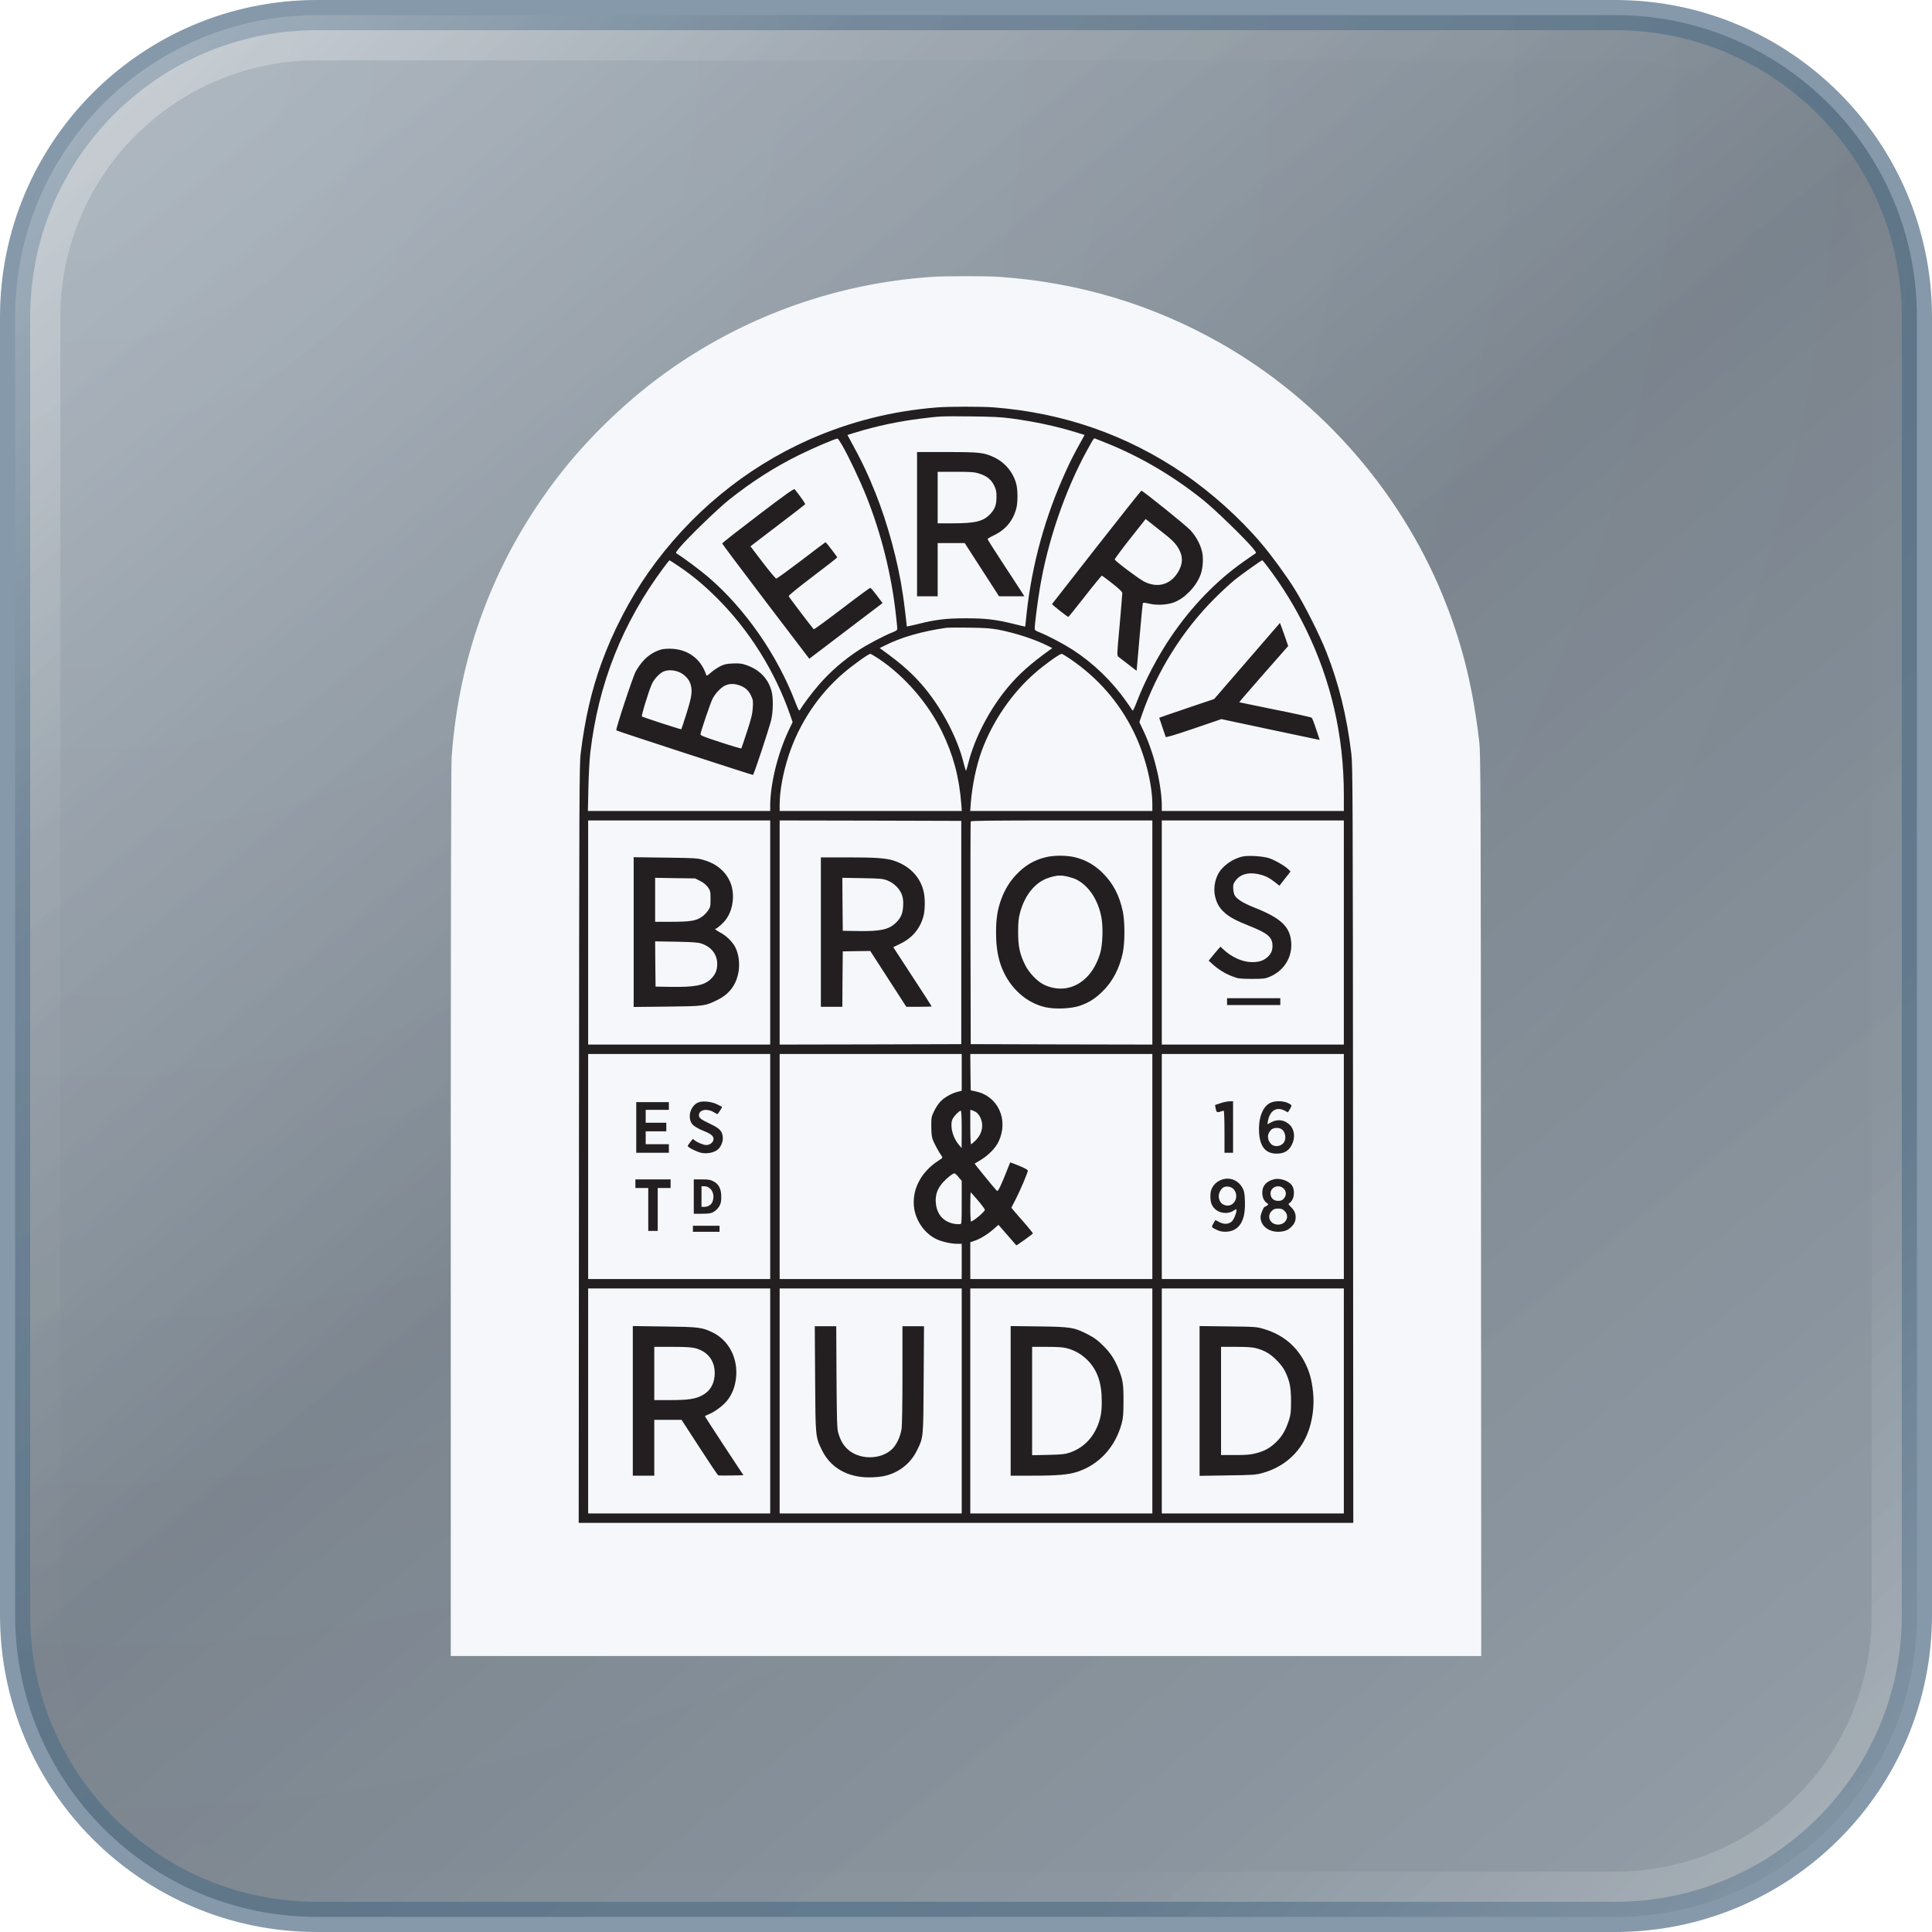
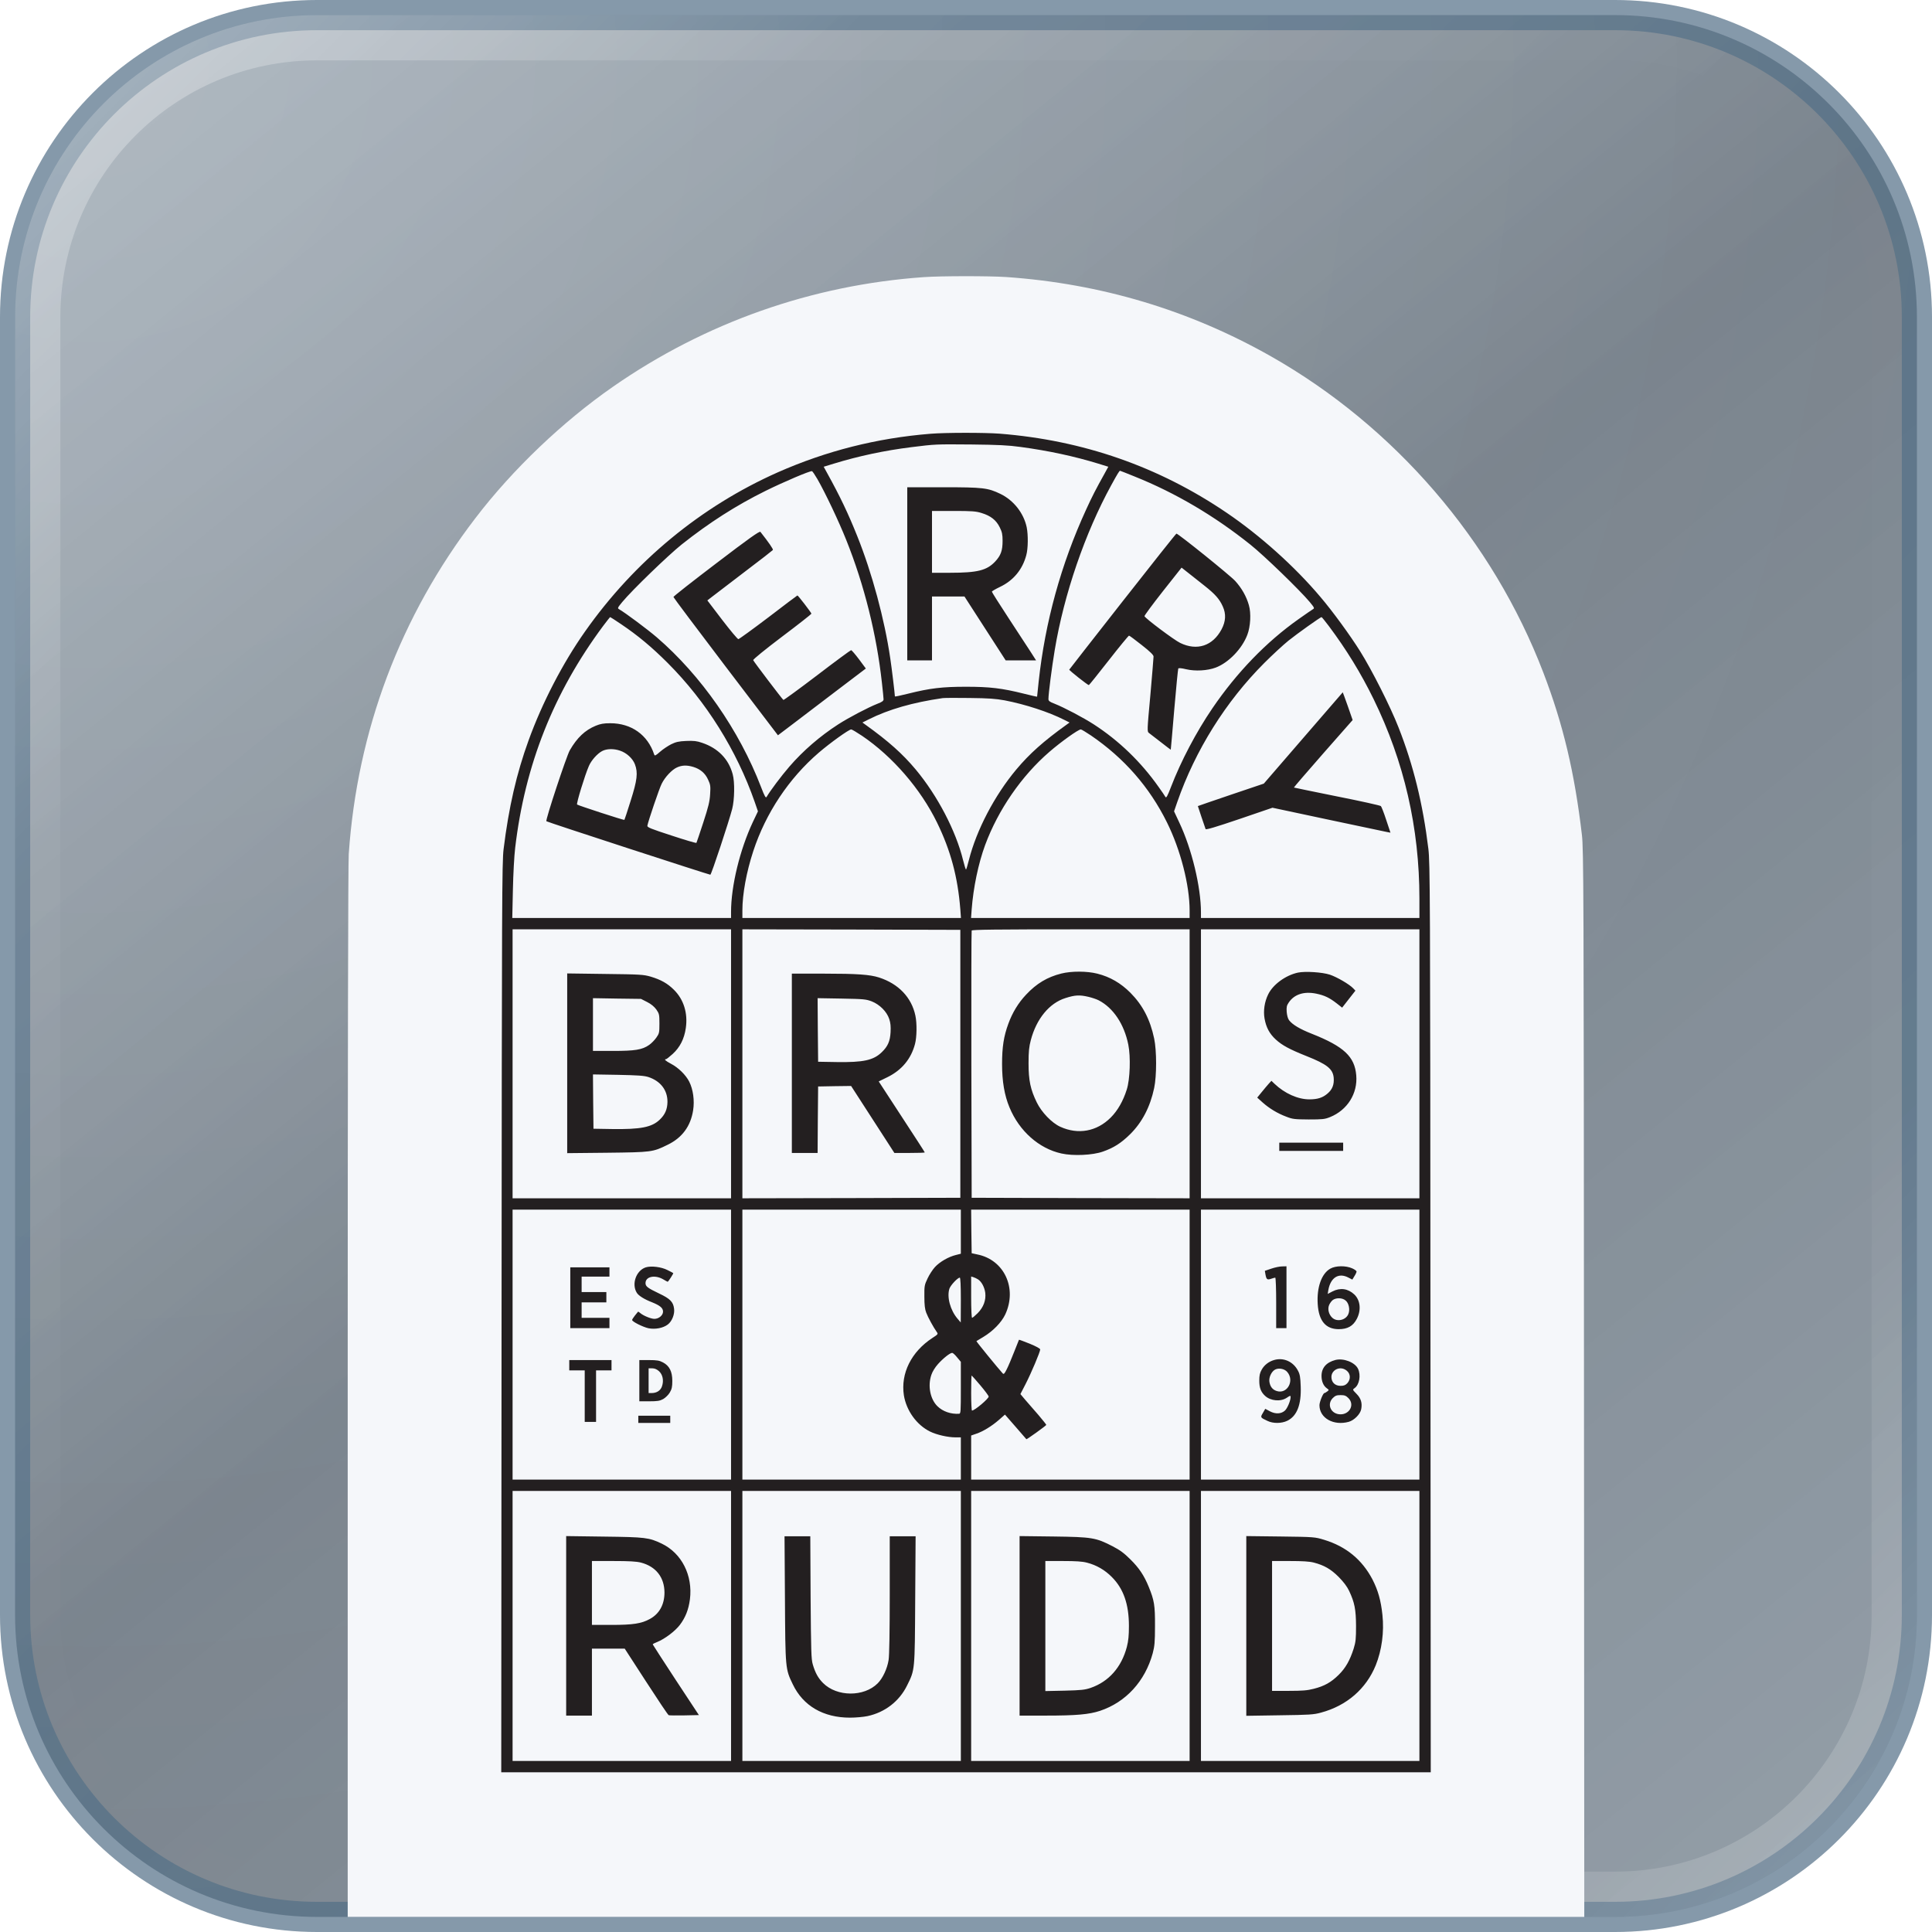
<svg xmlns="http://www.w3.org/2000/svg" viewBox="0 0 64 64" fill="none" color="#CBD5E1">
  <g>
    <defs>
      <linearGradient id="berry-bros-rudd-app-dark-background-surface" x1="6" y1="0" x2="58" y2="64" gradientUnits="userSpaceOnUse">
        <stop offset="0" stop-color="#526678" stop-opacity=".50" />
        <stop offset=".48" stop-color="#273746" stop-opacity=".62" />
        <stop offset="1" stop-color="#364A5C" stop-opacity=".54" />
      </linearGradient>
      <radialGradient id="berry-bros-rudd-app-dark-background-sheen" cx="3" cy="2" r="62" gradientUnits="userSpaceOnUse">
        <stop stop-color="#FFFFFF" stop-opacity="0.09" />
        <stop offset="1" stop-color="#FFFFFF" stop-opacity="0" />
      </radialGradient>
      <linearGradient id="berry-bros-rudd-app-dark-background-reflection" x1="0" y1="0" x2="64" y2="64" gradientUnits="userSpaceOnUse">
        <stop stop-color="#FFFFFF" stop-opacity="0.375" />
        <stop offset=".23" stop-color="#FFFFFF" stop-opacity="0.04" />
        <stop offset=".5" stop-color="#FFFFFF" stop-opacity="0" />
        <stop offset=".78" stop-color="#FFFFFF" stop-opacity="0.02" />
        <stop offset="1" stop-color="#FFFFFF" stop-opacity="0.225" />
      </linearGradient>
    </defs>
    <rect x=".5" y=".5" width="63" height="63" rx="10" fill="url(#berry-bros-rudd-app-dark-background-surface)" stroke="#526E86" stroke-opacity=".7" />
    <rect x=".5" y=".5" width="63" height="63" rx="10" fill="url(#berry-bros-rudd-app-dark-background-sheen)" />
    <rect x="1.25" y="1.25" width="61.5" height="61.5" rx="9.25" stroke="url(#berry-bros-rudd-app-dark-background-reflection)" stroke-width="1.5" />
  </g>
  <defs>
    <clipPath id="berry-bros-rudd-app-dark-tile">
      <rect x=".5" y=".5" width="63" height="63" rx="10" />
    </clipPath>
  </defs>
  <g clip-path="url(#berry-bros-rudd-app-dark-tile)">
-     <svg viewBox="0 0 1200 1607" fill="none" x="9.143" y="9.143" width="45.714" height="45.714">
+     <svg viewBox="-337.417 -267.833 1874.833 1874.833" fill="none" x="0.0" y="0.0" width="64.0" height="64.0">
      <g transform="translate(0,1607) scale(0.1,-0.1)" fill="#F5F7FA" stroke="none">
        <path d="M5590 16059 c-1084 -76 -2121 -441 -3015 -1063 -489 -340 -974 -802 -1336 -1276 -729 -952 -1146 -2059 -1229 -3260 -6 -94 -10 -1964 -10 -5302 l0 -5158 6000 0 6000 0 -3 5247 c-2 4918 -4 5257 -20 5398 -71 605 -181 1071 -374 1575 -491 1284 -1443 2389 -2643 3070 -792 449 -1651 706 -2570 770 -167 11 -631 11 -800 -1z" />
      </g>
      <g transform="translate(0,1607) scale(0.1,-0.1)" fill="#231F20" stroke="none">
        <path d="M5655 14539 c-520 -42 -1010 -166 -1481 -374 -745 -331 -1392 -864 -1871 -1545 -216 -306 -416 -692 -548 -1057 -116 -319 -192 -648 -242 -1053 -16 -124 -17 -491 -20 -4547 l-3 -4413 4510 0 4510 0 -3 4408 c-2 4132 -4 4416 -20 4552 -53 437 -146 815 -290 1180 -78 200 -258 556 -372 738 -97 155 -269 391 -387 529 -247 293 -585 596 -908 815 -661 449 -1395 704 -2204 768 -148 11 -523 11 -671 -1z m875 -128 c274 -37 522 -91 751 -161 l100 -31 -34 -62 c-90 -162 -121 -222 -181 -353 -244 -532 -398 -1090 -461 -1671 -8 -78 -15 -144 -15 -145 0 -2 -58 11 -129 29 -212 53 -331 67 -561 67 -230 0 -349 -14 -561 -67 -71 -18 -129 -30 -129 -27 0 22 -32 286 -45 370 -55 377 -177 829 -320 1185 -87 218 -166 384 -292 612 l-34 62 98 30 c241 74 495 128 753 160 234 29 231 29 585 26 257 -3 351 -7 475 -24z m-1972 -312 c76 -132 208 -410 280 -591 175 -436 295 -920 346 -1385 9 -78 16 -151 16 -161 0 -15 -15 -26 -57 -42 -96 -38 -282 -136 -383 -201 -178 -115 -341 -256 -474 -410 -78 -90 -186 -234 -221 -294 -8 -14 -19 5 -54 96 -211 550 -582 1083 -1012 1453 -90 77 -300 234 -365 272 -18 10 -15 15 30 70 97 117 444 452 576 558 267 212 528 379 815 521 174 86 432 196 450 191 6 -1 29 -36 53 -77z m3079 25 c394 -158 773 -381 1123 -661 133 -106 480 -442 576 -557 45 -55 48 -60 30 -70 -10 -6 -73 -49 -139 -96 -313 -221 -599 -517 -836 -865 -158 -232 -306 -514 -402 -764 -35 -91 -46 -110 -54 -96 -5 10 -34 52 -64 94 -172 245 -387 452 -631 610 -101 65 -286 163 -382 201 -46 17 -58 27 -58 44 0 53 33 308 61 476 90 542 294 1136 549 1601 59 108 78 139 85 139 2 0 66 -25 142 -56z m-4982 -1434 c159 -107 296 -221 450 -375 373 -373 670 -848 845 -1350 l31 -90 -50 -105 c-125 -267 -211 -618 -211 -872 l0 -58 -1061 0 -1062 0 6 273 c3 149 13 333 22 407 95 806 373 1506 853 2153 36 48 67 87 69 87 2 0 51 -31 108 -70z m6866 -17 c172 -230 311 -457 434 -708 297 -607 445 -1250 445 -1937 l0 -188 -1060 0 -1060 0 0 55 c0 245 -89 616 -210 871 l-51 109 31 90 c175 503 471 976 845 1350 77 77 183 175 235 217 86 69 307 226 320 228 3 0 35 -39 71 -87z m-3146 -721 c202 -39 428 -113 578 -189 l52 -26 -29 -21 c-223 -160 -359 -281 -488 -435 -211 -252 -387 -589 -460 -879 -13 -51 -25 -92 -28 -92 -3 0 -16 41 -28 90 -70 286 -249 628 -460 881 -129 154 -265 275 -488 435 l-29 21 60 30 c195 98 430 165 720 207 17 2 134 3 260 1 183 -2 252 -7 340 -23z m-1384 -344 c297 -201 569 -516 728 -842 132 -271 201 -526 226 -843 l6 -83 -1060 0 -1061 0 0 73 c0 159 39 373 106 577 121 368 345 705 636 955 112 96 292 225 314 225 7 0 54 -28 105 -62z m2222 3 c322 -220 567 -500 737 -843 132 -266 220 -609 220 -855 l0 -73 -1061 0 -1060 0 6 83 c16 212 65 447 131 626 126 340 353 670 623 903 113 98 281 218 305 218 7 0 51 -27 99 -59z m-3493 -3186 l0 -1305 -1060 0 -1060 0 0 1305 0 1305 1060 0 1060 0 0 -1305z m2225 0 l0 -1300 -1057 -3 -1058 -2 0 1305 0 1305 1058 -2 1057 -3 0 -1300z m2225 0 l0 -1305 -1057 2 -1058 3 -3 1290 c-1 710 0 1296 3 1303 3 9 225 12 1060 12 l1055 0 0 -1305z m2230 0 l0 -1305 -1060 0 -1060 0 0 1305 0 1305 1060 0 1060 0 0 -1305z m-6680 -2725 l0 -1310 -1060 0 -1060 0 0 1310 0 1310 1060 0 1060 0 0 -1310z m2230 1096 l0 -214 -47 -12 c-72 -17 -158 -67 -204 -117 -22 -24 -55 -74 -72 -111 -30 -63 -32 -73 -31 -177 0 -78 5 -123 18 -155 16 -43 71 -144 102 -187 15 -20 13 -23 -43 -59 -204 -134 -308 -343 -276 -555 24 -149 124 -289 255 -353 63 -31 172 -56 246 -56 l52 0 0 -205 0 -205 -1060 0 -1060 0 0 1310 0 1310 1060 0 1060 0 0 -214z m2220 -1096 l0 -1310 -1060 0 -1060 0 0 214 0 214 49 17 c64 21 150 73 221 135 l58 51 103 -118 c57 -65 104 -119 105 -121 3 -4 193 132 193 139 1 3 -34 46 -76 96 -43 49 -100 115 -127 146 l-48 57 50 97 c55 107 142 313 142 336 0 9 -39 30 -102 56 -56 22 -102 40 -104 38 -1 -1 -22 -54 -47 -118 -25 -64 -57 -140 -72 -169 -22 -44 -29 -50 -39 -39 -44 48 -258 310 -255 313 2 1 33 20 68 41 93 56 175 140 212 218 118 254 -10 530 -271 582 l-55 12 -3 211 -2 212 1060 0 1060 0 0 -1310z m2230 0 l0 -1310 -1060 0 -1060 0 0 1310 0 1310 1060 0 1060 0 0 -1310z m-4283 633 c35 -23 63 -77 70 -131 8 -71 -17 -139 -73 -196 -25 -25 -50 -46 -55 -46 -5 0 -9 88 -9 201 l0 200 23 -7 c12 -4 32 -13 44 -21z m-167 -200 l-1 -218 -30 35 c-72 84 -106 212 -80 293 12 34 80 107 101 107 6 0 10 -79 10 -217z m-36 -557 l36 -43 0 -252 c0 -232 -1 -251 -17 -252 -80 -5 -158 22 -210 73 -70 68 -96 198 -59 305 10 31 37 74 64 104 51 57 117 109 138 109 7 0 29 -20 48 -44z m226 -272 c44 -52 80 -101 80 -108 0 -21 -136 -136 -162 -136 -4 0 -8 77 -8 170 0 94 2 170 5 170 2 0 40 -43 85 -96z m-2420 -2334 l0 -1310 -1060 0 -1060 0 0 1310 0 1310 1060 0 1060 0 0 -1310z m2230 0 l0 -1310 -1060 0 -1060 0 0 1310 0 1310 1060 0 1060 0 0 -1310z m2220 0 l0 -1310 -1060 0 -1060 0 0 1310 0 1310 1060 0 1060 0 0 -1310z m2230 0 l0 -1310 -1060 0 -1060 0 0 1310 0 1310 1060 0 1060 0 0 -1310z M5430 13180 l0 -840 120 0 120 0 0 310 0 310 158 0 157 0 200 -310 200 -310 148 0 147 0 -53 83 c-30 45 -127 193 -215 329 -89 136 -162 251 -161 255 0 4 35 25 79 46 130 62 218 168 255 308 18 64 19 197 4 271 -29 137 -127 262 -256 324 -121 58 -167 64 -555 64 l-348 0 0 -840z m721 590 c89 -27 142 -69 176 -138 23 -46 28 -70 28 -132 0 -95 -17 -142 -72 -201 -81 -86 -171 -109 -440 -109 l-173 0 0 300 0 300 209 0 c179 0 218 -3 272 -20z M3578 13283 c-230 -175 -418 -322 -417 -328 0 -5 229 -310 507 -676 l507 -666 140 106 c77 59 269 205 427 325 l286 217 -66 89 c-37 49 -71 89 -77 89 -5 0 -154 -109 -330 -244 -176 -134 -323 -241 -327 -239 -11 7 -288 372 -293 386 -2 8 116 104 280 228 157 118 285 219 285 223 0 9 -129 177 -136 177 -2 0 -129 -95 -281 -212 -153 -116 -284 -211 -292 -212 -7 -1 -78 84 -157 187 l-144 189 48 37 c26 20 167 128 314 240 147 111 270 207 274 212 5 8 -39 72 -121 176 -8 10 -111 -63 -427 -304z M7520 12913 c-283 -361 -516 -659 -518 -663 -2 -7 179 -150 190 -150 3 0 90 108 193 240 103 132 192 240 197 240 5 0 60 -41 123 -91 83 -65 115 -97 115 -112 0 -12 -14 -181 -31 -375 -32 -346 -32 -353 -13 -367 10 -7 62 -47 114 -88 52 -41 96 -74 97 -74 1 1 16 177 34 390 18 213 36 392 39 398 4 6 31 4 76 -7 89 -21 207 -14 287 16 125 47 256 183 307 318 31 80 38 210 15 288 -24 85 -69 164 -132 234 -49 54 -553 460 -571 460 -4 0 -239 -296 -522 -657z m796 150 c101 -80 144 -128 176 -200 33 -73 29 -144 -12 -222 -86 -161 -238 -211 -401 -132 -59 28 -340 239 -347 260 -2 5 78 114 178 241 l182 230 66 -52 c37 -29 108 -85 158 -125z M2408 11706 c-105 -43 -182 -116 -253 -239 -32 -56 -238 -678 -227 -688 7 -8 1577 -519 1591 -519 10 0 180 515 212 638 23 90 26 262 5 337 -39 147 -142 253 -297 305 -52 18 -81 21 -154 18 -73 -3 -101 -10 -146 -32 -31 -16 -80 -48 -108 -73 -44 -39 -52 -42 -57 -26 -63 191 -222 303 -426 303 -64 0 -96 -6 -140 -24z m234 -242 c64 -21 123 -75 145 -132 31 -82 23 -153 -42 -357 -31 -99 -58 -181 -60 -183 -4 -5 -448 140 -459 149 -9 8 75 284 114 373 23 55 82 121 129 146 44 23 112 25 173 4z m712 -158 c68 -21 115 -61 143 -123 23 -49 25 -64 20 -141 -4 -71 -16 -121 -67 -277 -34 -104 -64 -193 -66 -196 -2 -4 -111 28 -241 71 -206 67 -238 80 -235 96 8 44 116 363 139 407 32 65 99 136 148 158 48 22 96 24 159 5z M9272 11586 l-382 -442 -320 -108 c-176 -60 -320 -109 -320 -110 0 -2 68 -205 75 -223 3 -9 100 20 327 97 l322 110 540 -115 c298 -63 555 -117 573 -121 l32 -6 -41 123 c-22 68 -46 129 -52 135 -6 6 -198 49 -426 94 -228 46 -417 85 -418 86 -2 1 125 149 283 329 l287 326 -47 135 c-26 73 -48 134 -49 134 0 -1 -173 -200 -384 -444z M2130 8430 l0 -872 388 4 c433 5 442 6 588 78 140 68 222 180 246 334 15 95 0 203 -38 278 -33 65 -105 136 -178 174 -51 27 -70 44 -47 44 5 0 34 23 65 51 70 64 112 146 127 251 21 144 -20 277 -115 371 -62 62 -126 98 -226 128 -70 20 -100 22 -442 26 l-368 5 0 -872z m775 595 c40 -20 69 -45 90 -73 28 -41 30 -49 30 -137 0 -88 -2 -96 -30 -136 -17 -24 -48 -56 -70 -71 -67 -47 -137 -58 -352 -58 l-193 0 0 256 0 256 233 -4 233 -3 59 -30z m12 -728 c119 -39 187 -128 186 -242 -1 -70 -23 -123 -75 -172 -77 -74 -186 -95 -463 -91 l-180 3 -3 263 -2 264 242 -4 c194 -4 253 -8 295 -21z M4310 8430 l0 -870 125 0 125 0 2 323 3 322 160 3 160 2 210 -325 210 -325 148 0 c81 0 147 2 147 5 0 3 -101 159 -224 347 l-223 342 86 42 c138 68 228 177 266 321 18 67 20 200 4 275 -37 177 -164 310 -354 371 -88 28 -212 37 -532 37 l-313 0 0 -870z m775 601 c78 -31 146 -99 170 -171 13 -38 16 -73 13 -129 -5 -88 -27 -137 -85 -193 -81 -79 -179 -100 -438 -96 l-180 3 -3 308 -2 309 232 -4 c216 -4 237 -6 293 -27z M6925 9301 c-136 -34 -241 -97 -342 -205 -75 -79 -133 -175 -172 -282 -45 -122 -61 -227 -61 -391 0 -168 23 -304 72 -421 95 -230 286 -399 503 -447 115 -26 305 -17 403 18 106 37 176 82 263 167 118 116 196 266 235 450 25 118 25 362 0 480 -39 186 -112 325 -231 445 -93 93 -197 154 -321 185 -98 25 -250 26 -349 1z m263 -226 c34 -8 79 -23 100 -34 141 -73 247 -231 287 -430 24 -118 17 -337 -15 -436 -35 -111 -88 -204 -155 -271 -135 -136 -317 -169 -490 -90 -82 37 -182 141 -228 236 -61 125 -80 212 -80 380 0 116 5 161 22 225 55 208 180 359 336 408 94 30 137 32 223 12z M9221 9310 c-120 -26 -243 -116 -289 -212 -35 -71 -48 -158 -35 -233 15 -86 48 -148 109 -204 62 -57 135 -96 298 -161 199 -79 255 -124 264 -208 6 -67 -12 -115 -59 -155 -47 -41 -97 -57 -177 -57 -111 0 -239 57 -338 151 l-30 29 -25 -27 c-14 -16 -45 -52 -69 -82 l-44 -54 51 -46 c65 -58 145 -107 231 -139 61 -24 80 -26 217 -27 134 0 156 2 208 23 168 68 269 229 254 405 -15 182 -120 280 -430 403 -117 46 -189 89 -222 132 -12 16 -20 47 -23 82 -3 45 0 61 20 90 54 80 149 110 266 86 82 -17 129 -40 200 -95 l52 -41 64 82 65 83 -22 23 c-36 38 -157 109 -226 132 -73 24 -239 35 -310 20z M9040 7620 l0 -40 310 0 310 0 0 40 0 40 -310 0 -310 0 0 -40z M2893 6450 c-94 -30 -141 -163 -87 -248 18 -28 72 -62 147 -91 79 -32 107 -56 107 -91 0 -36 -41 -70 -84 -70 -34 0 -110 32 -138 57 -10 9 -19 14 -21 12 -2 -2 -15 -19 -30 -37 -15 -19 -27 -38 -27 -43 0 -16 104 -68 158 -80 66 -13 142 1 188 36 41 31 69 101 61 154 -8 66 -39 97 -145 147 -113 54 -132 69 -132 101 0 63 89 83 169 38 23 -14 44 -25 46 -25 6 0 58 81 54 84 -2 2 -28 16 -57 30 -59 30 -156 42 -209 26z M2160 6155 l0 -295 190 0 190 0 0 50 0 50 -135 0 -135 0 0 75 0 75 120 0 120 0 0 50 0 50 -120 0 -120 0 0 75 0 75 135 0 135 0 0 45 0 45 -190 0 -190 0 0 -295z M2150 5500 l0 -50 75 0 75 0 0 -250 0 -250 55 0 55 0 0 250 0 250 75 0 75 0 0 50 0 50 -205 0 -205 0 0 -50z M2830 5350 l0 -200 96 0 c81 0 103 4 136 22 22 13 51 41 64 64 19 32 24 55 24 111 0 92 -28 147 -90 180 -36 19 -58 23 -137 23 l-93 0 0 -200z m190 93 c37 -33 49 -91 30 -147 -13 -41 -51 -66 -100 -66 l-30 0 0 120 0 120 35 0 c24 0 44 -9 65 -27z M2820 4975 l0 -35 155 0 155 0 0 35 0 35 -155 0 -155 0 0 -35z M8962 6437 l-62 -21 6 -35 c9 -49 17 -55 55 -42 17 6 36 11 40 11 5 0 9 -110 9 -245 l0 -245 50 0 50 0 0 300 0 300 -42 -1 c-24 0 -71 -10 -106 -22z M9535 6437 c-85 -48 -132 -182 -122 -343 10 -163 77 -244 204 -244 86 0 139 30 175 99 45 85 35 182 -24 238 -61 57 -136 68 -212 29 l-46 -24 6 37 c22 123 101 172 196 121 l37 -19 20 33 c12 18 21 39 21 45 0 7 -19 21 -42 31 -62 28 -161 27 -213 -3z m150 -310 c30 -25 43 -87 26 -129 -23 -60 -110 -81 -157 -37 -34 32 -47 84 -30 124 8 18 24 40 37 49 34 23 93 21 124 -7z M8988 5550 c-51 -15 -94 -49 -118 -92 -19 -33 -24 -58 -24 -108 0 -69 16 -110 56 -147 54 -50 152 -59 212 -18 32 22 36 22 36 6 0 -34 -31 -109 -55 -131 -36 -33 -91 -36 -146 -7 l-45 24 -23 -40 c-26 -44 -26 -44 44 -77 55 -27 137 -26 193 1 94 46 137 156 130 335 -3 87 -8 117 -26 150 -46 90 -142 132 -234 104z m129 -115 c74 -85 0 -219 -103 -185 -40 13 -63 43 -70 91 -6 42 21 99 56 117 35 18 91 8 117 -23z M9585 5551 c-88 -23 -135 -76 -135 -155 0 -53 19 -97 52 -120 22 -16 22 -16 3 -31 -11 -8 -23 -15 -27 -15 -13 0 -48 -87 -48 -118 0 -125 137 -202 285 -161 52 15 111 74 120 122 12 61 -3 107 -46 150 -39 40 -39 40 -18 55 46 32 63 125 33 188 -30 62 -140 105 -219 85z m111 -105 c37 -31 38 -84 4 -121 -18 -19 -34 -25 -65 -25 -54 0 -89 34 -89 87 0 46 40 83 89 83 21 0 44 -9 61 -24z m15 -265 c69 -70 1 -175 -101 -155 -77 16 -105 100 -51 155 24 24 38 29 76 29 38 0 52 -5 76 -29z M2120 2971 l0 -871 125 0 125 0 0 325 0 325 159 0 159 0 208 -321 c114 -176 212 -323 219 -325 6 -3 74 -3 152 -2 l141 3 -224 340 c-123 187 -223 343 -224 346 0 4 19 14 43 23 74 30 174 105 221 167 54 72 84 148 97 248 29 232 -80 447 -274 540 -124 59 -157 63 -559 68 l-368 5 0 -871z m725 614 c146 -38 228 -143 229 -290 0 -118 -50 -208 -143 -258 -80 -44 -163 -57 -373 -57 l-188 0 0 310 0 310 208 0 c154 0 223 -4 267 -15z M4243 3233 c4 -680 4 -680 76 -829 100 -210 297 -324 555 -324 56 0 132 7 170 15 169 36 309 144 384 297 77 155 75 138 79 831 l4 617 -125 0 -126 0 0 -567 c0 -343 -4 -594 -11 -633 -13 -84 -57 -178 -106 -227 -133 -133 -395 -132 -530 3 -48 48 -76 99 -100 181 -15 51 -17 130 -21 651 l-3 592 -125 0 -125 0 4 -607z M6520 2971 l0 -871 255 0 c293 0 419 11 525 46 252 84 438 288 512 559 18 68 22 108 22 265 1 200 -7 248 -61 380 -45 110 -93 182 -177 265 -63 63 -102 91 -173 128 -163 84 -199 90 -575 95 l-328 4 0 -871z m654 613 c91 -23 174 -71 241 -139 114 -114 166 -265 166 -475 0 -94 -5 -144 -20 -203 -52 -198 -175 -337 -351 -398 -56 -19 -91 -23 -252 -27 l-188 -4 0 631 0 631 171 0 c124 0 188 -4 233 -16z M8720 2970 l0 -872 323 5 c290 4 330 6 402 26 250 67 438 231 531 459 59 147 83 323 65 490 -15 140 -42 236 -96 342 -101 193 -256 321 -470 386 -89 27 -95 28 -422 32 l-333 4 0 -872z m655 615 c100 -26 165 -63 241 -139 48 -49 81 -92 102 -136 53 -113 66 -179 67 -340 0 -125 -3 -155 -23 -220 -37 -115 -78 -188 -146 -255 -73 -72 -138 -109 -242 -135 -61 -16 -111 -20 -241 -20 l-163 0 0 630 0 630 173 0 c122 0 190 -4 232 -15z" />
      </g>
    </svg>
  </g>
</svg>
